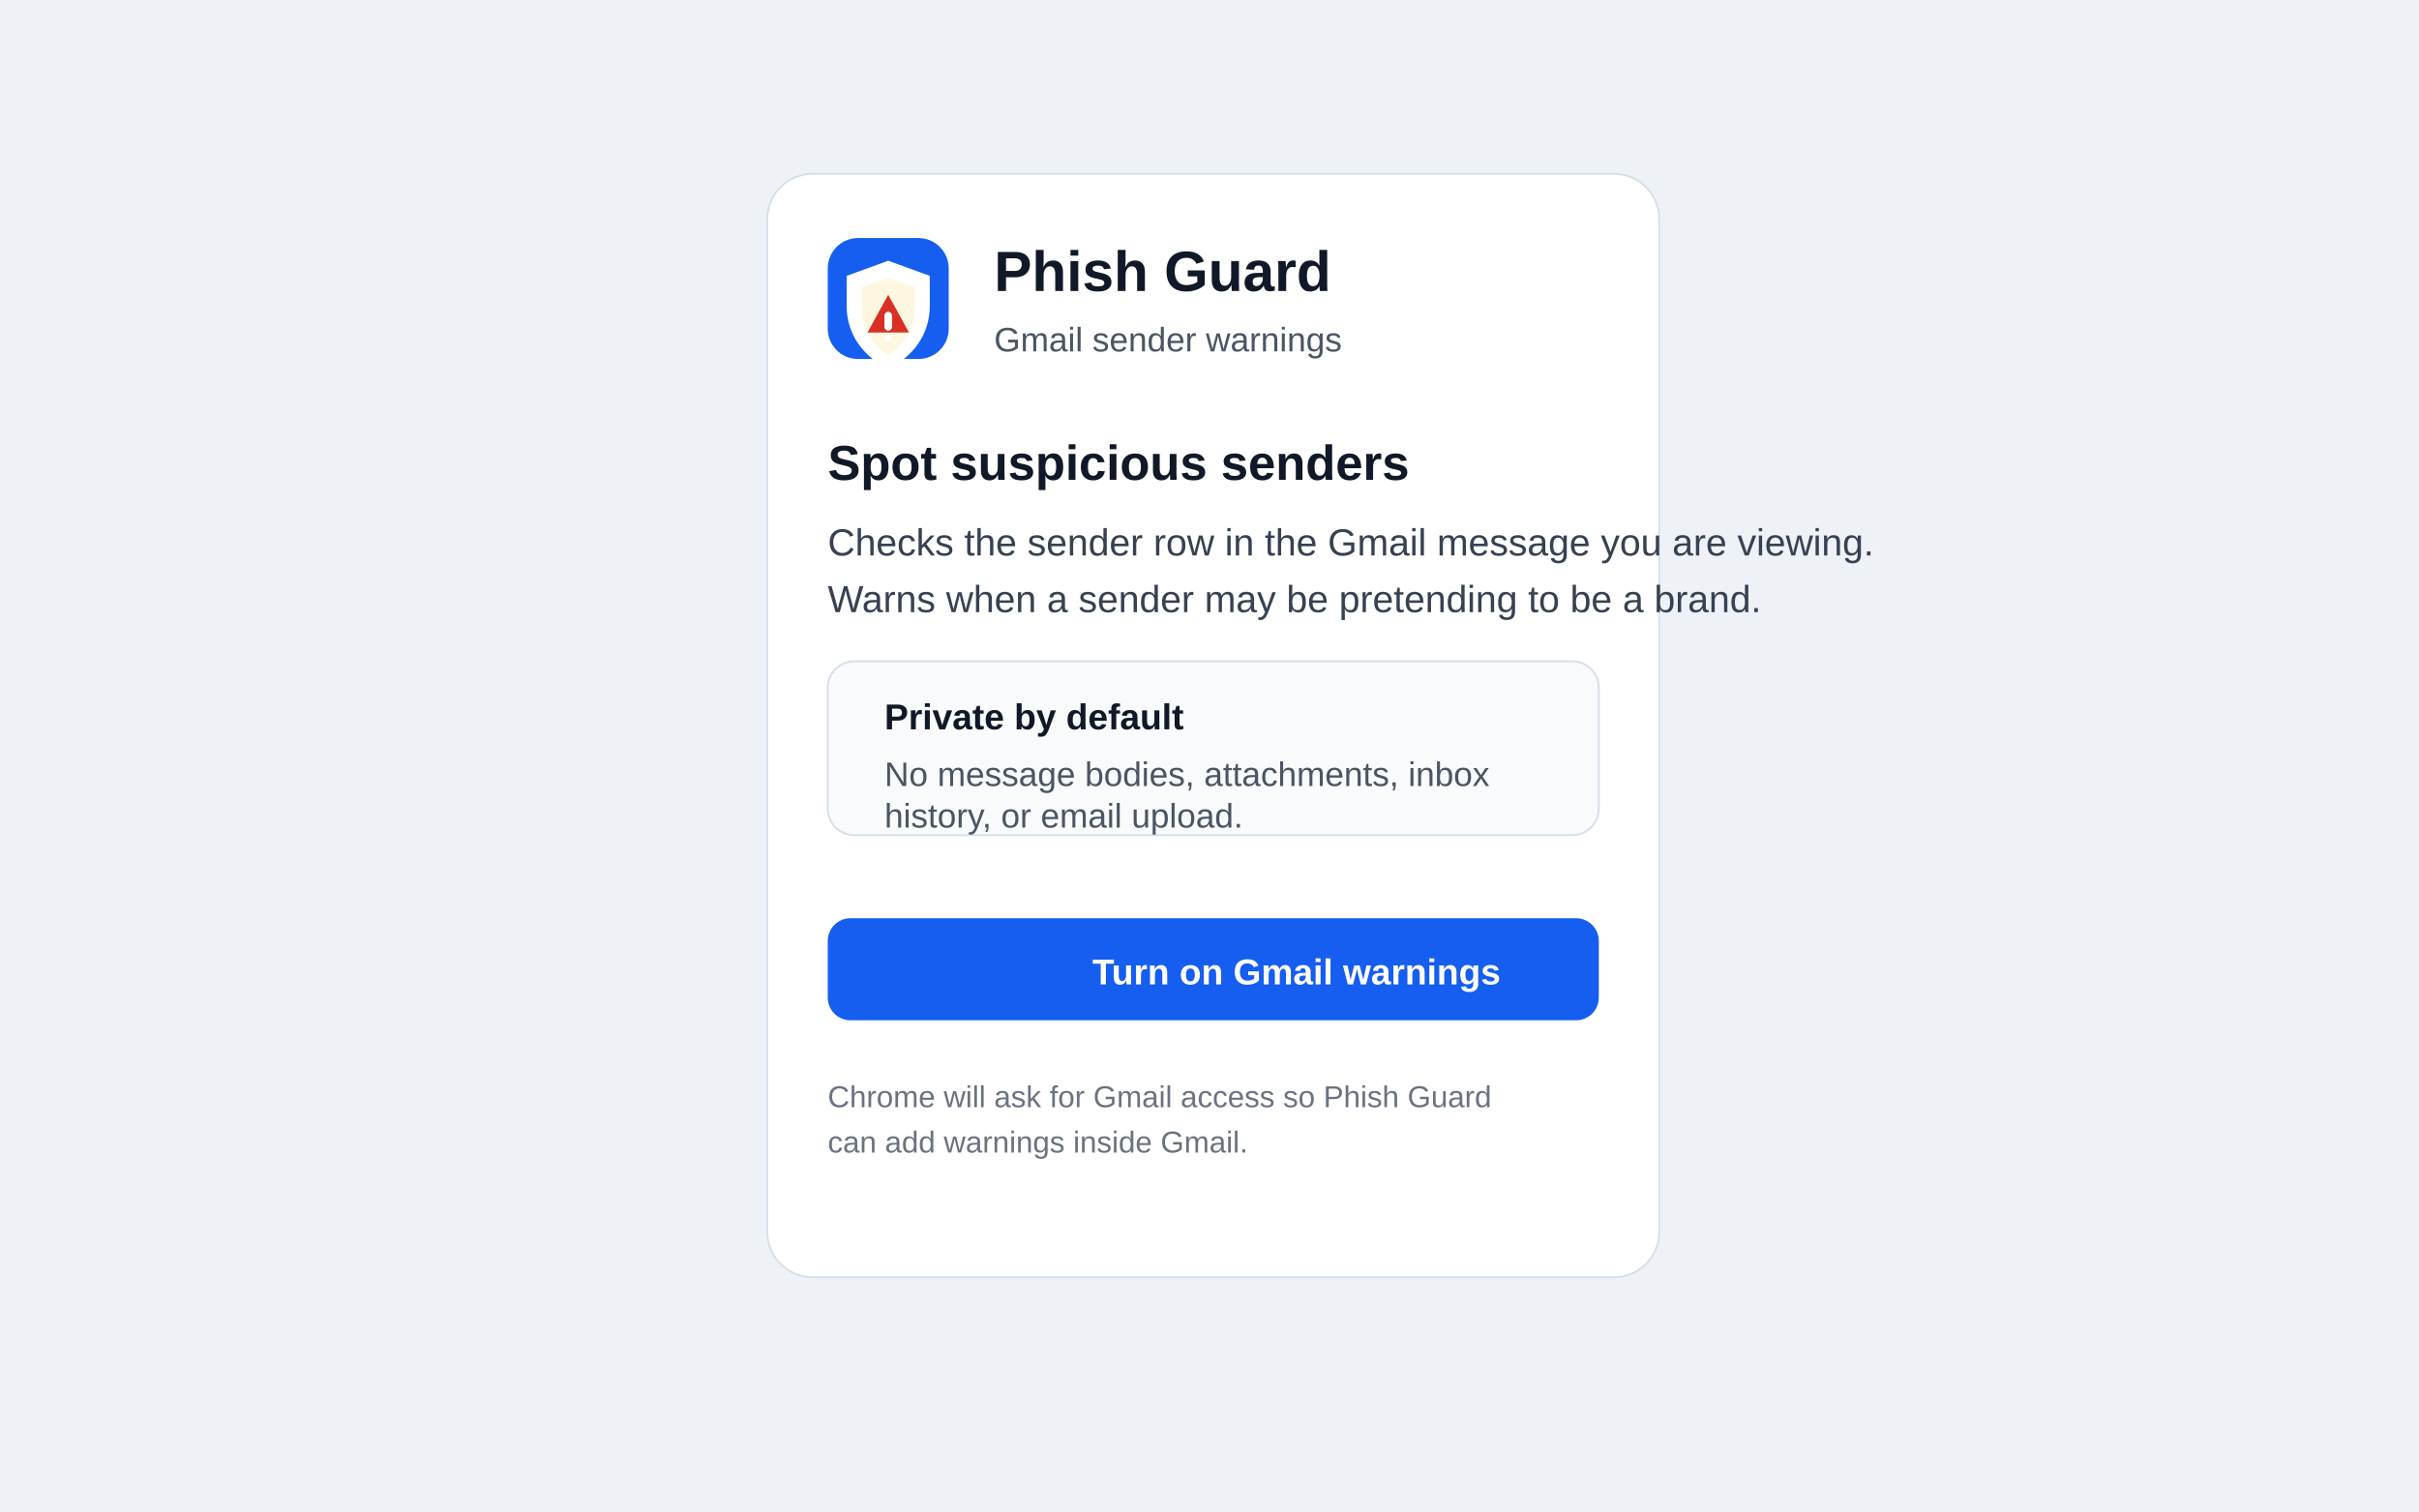
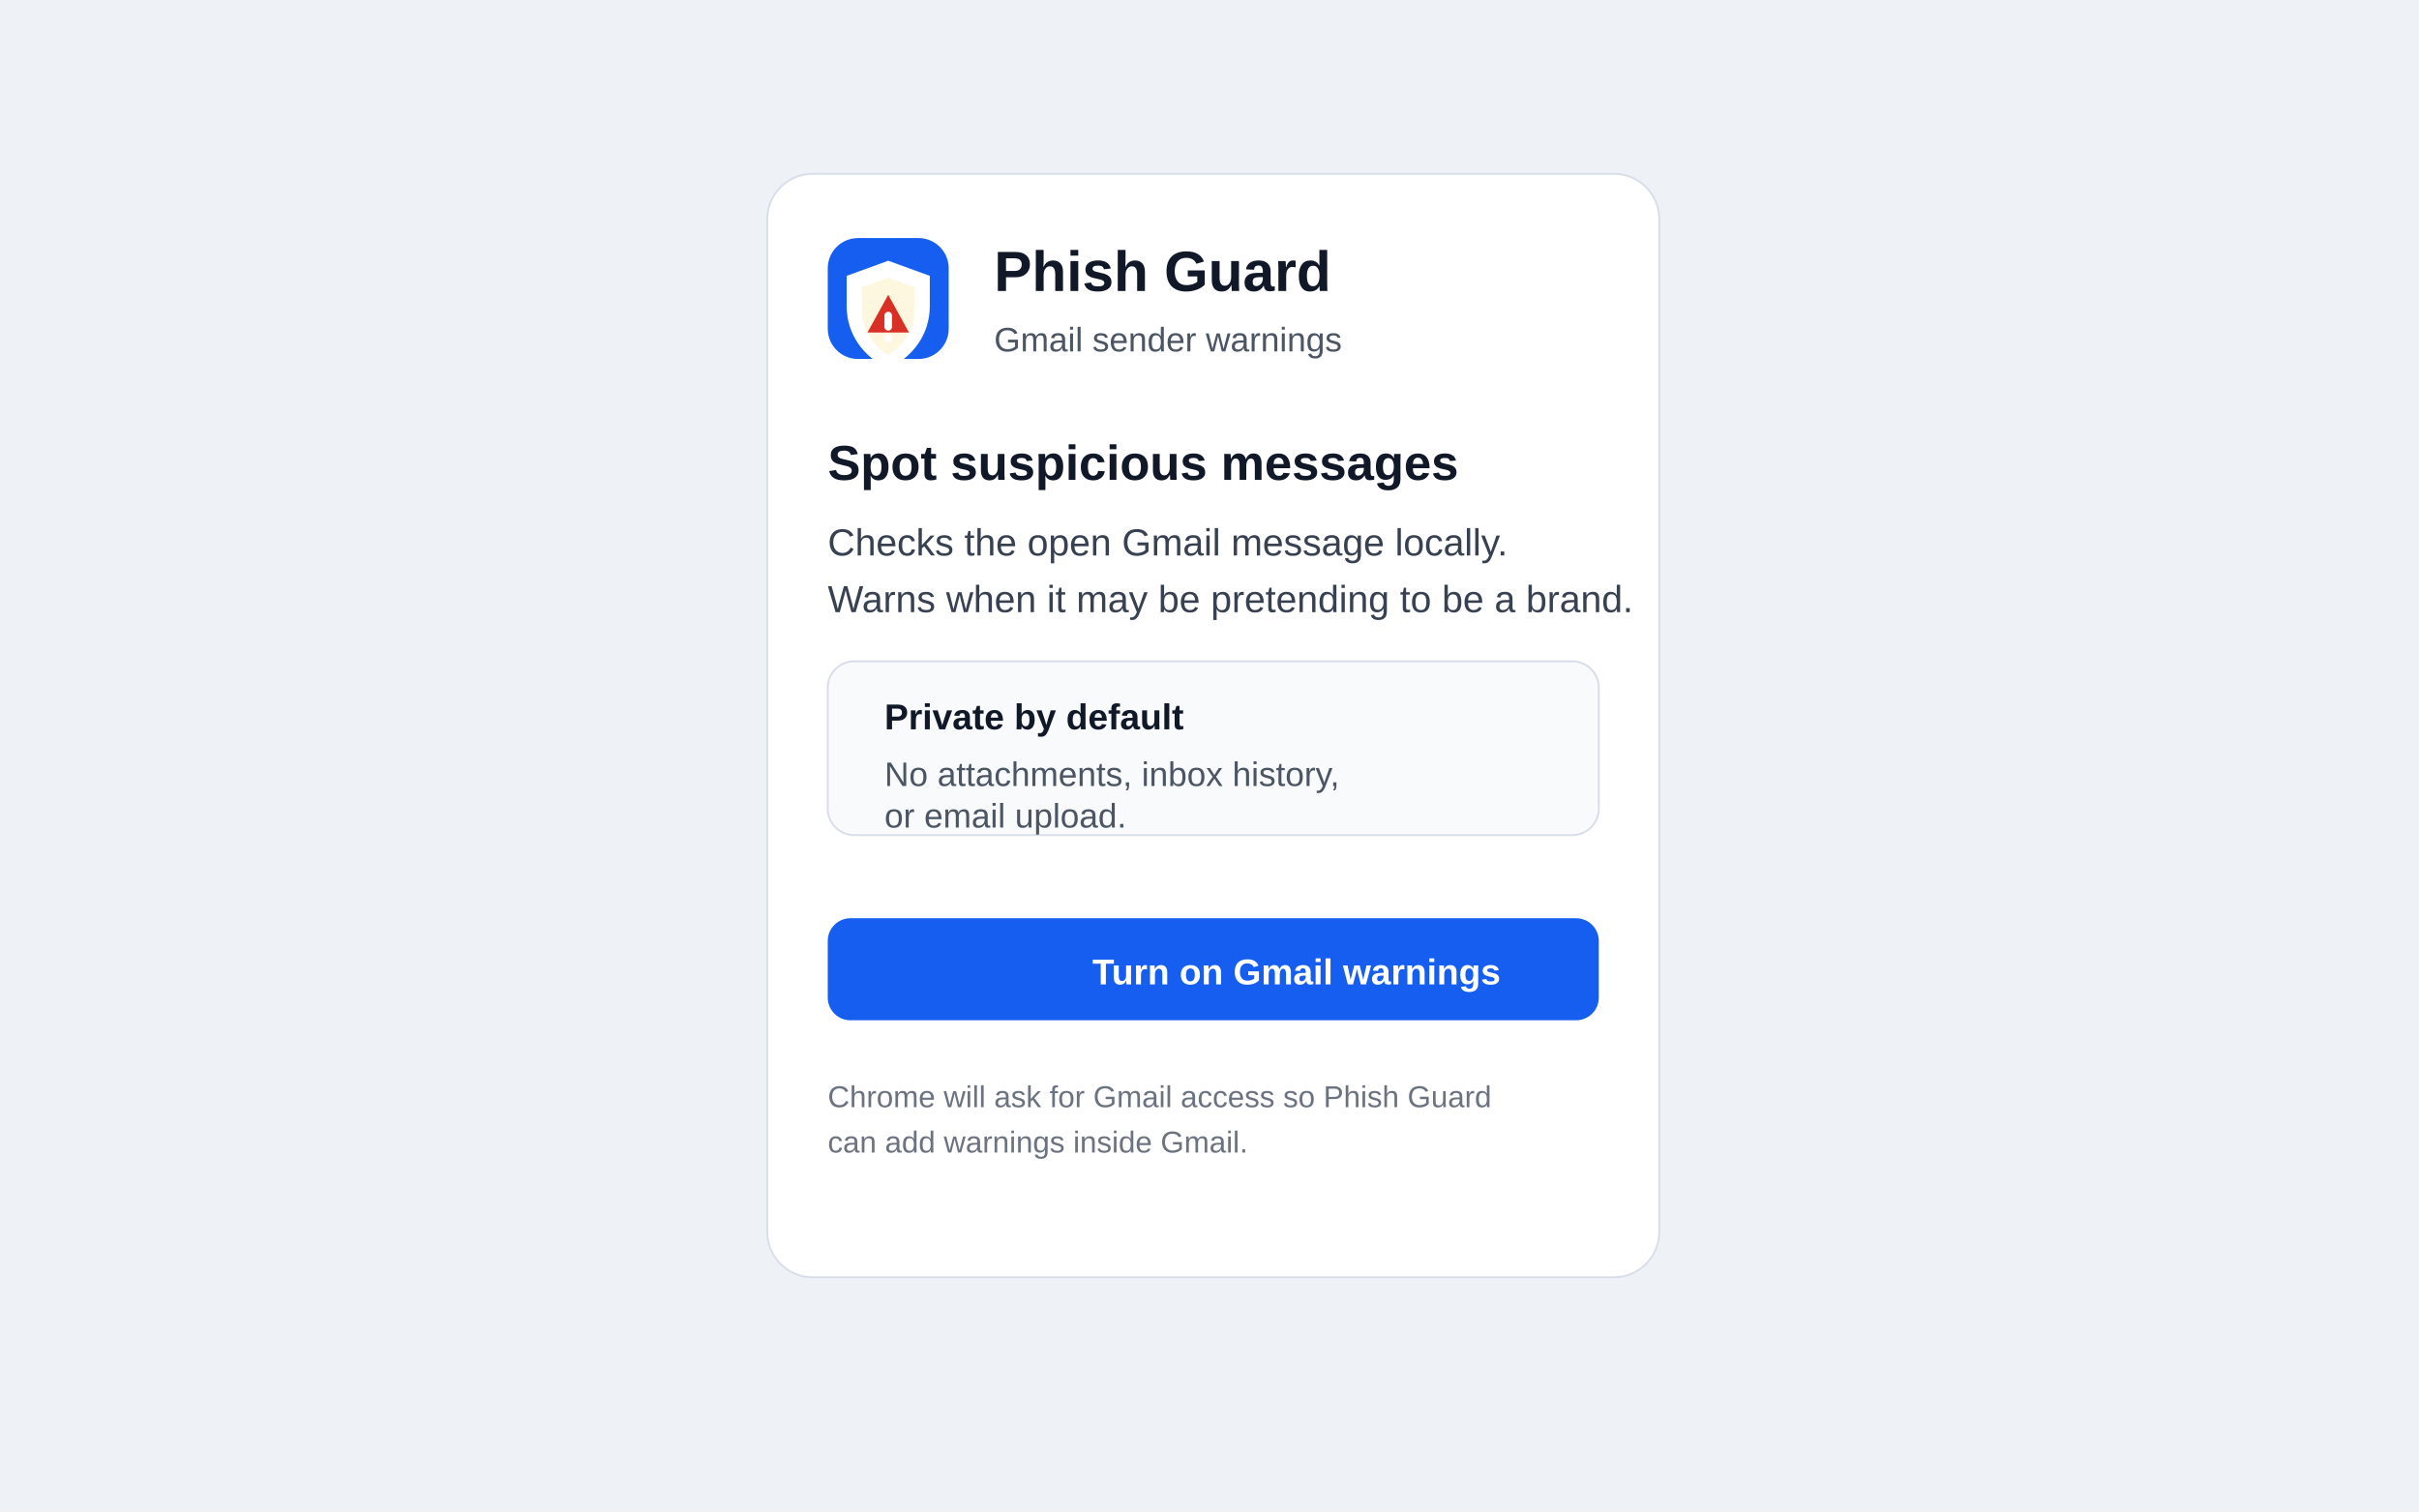
<svg xmlns="http://www.w3.org/2000/svg" width="1280" height="800" viewBox="0 0 1280 800" fill="none" role="img" aria-labelledby="title desc">
  <rect width="1280" height="800" fill="#eef2f7" />
  <rect x="406" y="92" width="472" height="584" rx="24" fill="#ffffff" stroke="#d8dee9" />
  <rect x="438" y="126" width="64" height="64" rx="16" fill="#155EEF" />
  <path d="M470 138L492 146V162C492 177 483 189 470 195C457 189 448 177 448 162V146L470 138Z" fill="#ffffff" />
  <path d="M470 147L484 152V164C484 174 478 183 470 188C462 183 456 174 456 164V152L470 147Z" fill="#FEF7E0" />
  <path d="M470 156L481 176H459L470 156Z" fill="#D93025" />
  <rect x="468" y="165" width="4" height="10" rx="2" fill="#ffffff" />
  <circle cx="470" cy="179" r="2" fill="#ffffff" />
  <text x="526" y="154" fill="#111827" font-family="Arial, sans-serif" font-size="30" font-weight="800">Phish Guard</text>
  <text x="526" y="186" fill="#4b5563" font-family="Arial, sans-serif" font-size="18">Gmail sender warnings</text>
-   <text x="438" y="254" fill="#111827" font-family="Arial, sans-serif" font-size="26" font-weight="800">Spot suspicious senders</text>
-   <text x="438" y="294" fill="#374151" font-family="Arial, sans-serif" font-size="20">Checks the sender row in the Gmail message you are viewing.</text>
-   <text x="438" y="324" fill="#374151" font-family="Arial, sans-serif" font-size="20">Warns when a sender may be pretending to be a brand.</text>
+   <text x="438" y="254" fill="#111827" font-family="Arial, sans-serif" font-size="26" font-weight="800">Spot suspicious messages</text>
+   <text x="438" y="294" fill="#374151" font-family="Arial, sans-serif" font-size="20">Checks the open Gmail message locally.</text>
+   <text x="438" y="324" fill="#374151" font-family="Arial, sans-serif" font-size="20">Warns when it may be pretending to be a brand.</text>
  <rect x="438" y="350" width="408" height="92" rx="14" fill="#f8fafc" stroke="#d8dee9" />
  <text x="468" y="386" fill="#111827" font-family="Arial, sans-serif" font-size="19" font-weight="700">Private by default</text>
-   <text x="468" y="416" fill="#4b5563" font-family="Arial, sans-serif" font-size="18">No message bodies, attachments, inbox</text>
-   <text x="468" y="438" fill="#4b5563" font-family="Arial, sans-serif" font-size="18">history, or email upload.</text>
+   <text x="468" y="416" fill="#4b5563" font-family="Arial, sans-serif" font-size="18">No attachments, inbox history,</text>
+   <text x="468" y="438" fill="#4b5563" font-family="Arial, sans-serif" font-size="18">or email upload.</text>
  <rect x="438" y="486" width="408" height="54" rx="12" fill="#155EEF" />
  <text x="578" y="521" fill="#ffffff" font-family="Arial, sans-serif" font-size="19" font-weight="800">Turn on Gmail warnings</text>
  <text x="438" y="586" fill="#6b7280" font-family="Arial, sans-serif" font-size="16">Chrome will ask for Gmail access so Phish Guard</text>
  <text x="438" y="610" fill="#6b7280" font-family="Arial, sans-serif" font-size="16">can add warnings inside Gmail.</text>
</svg>
